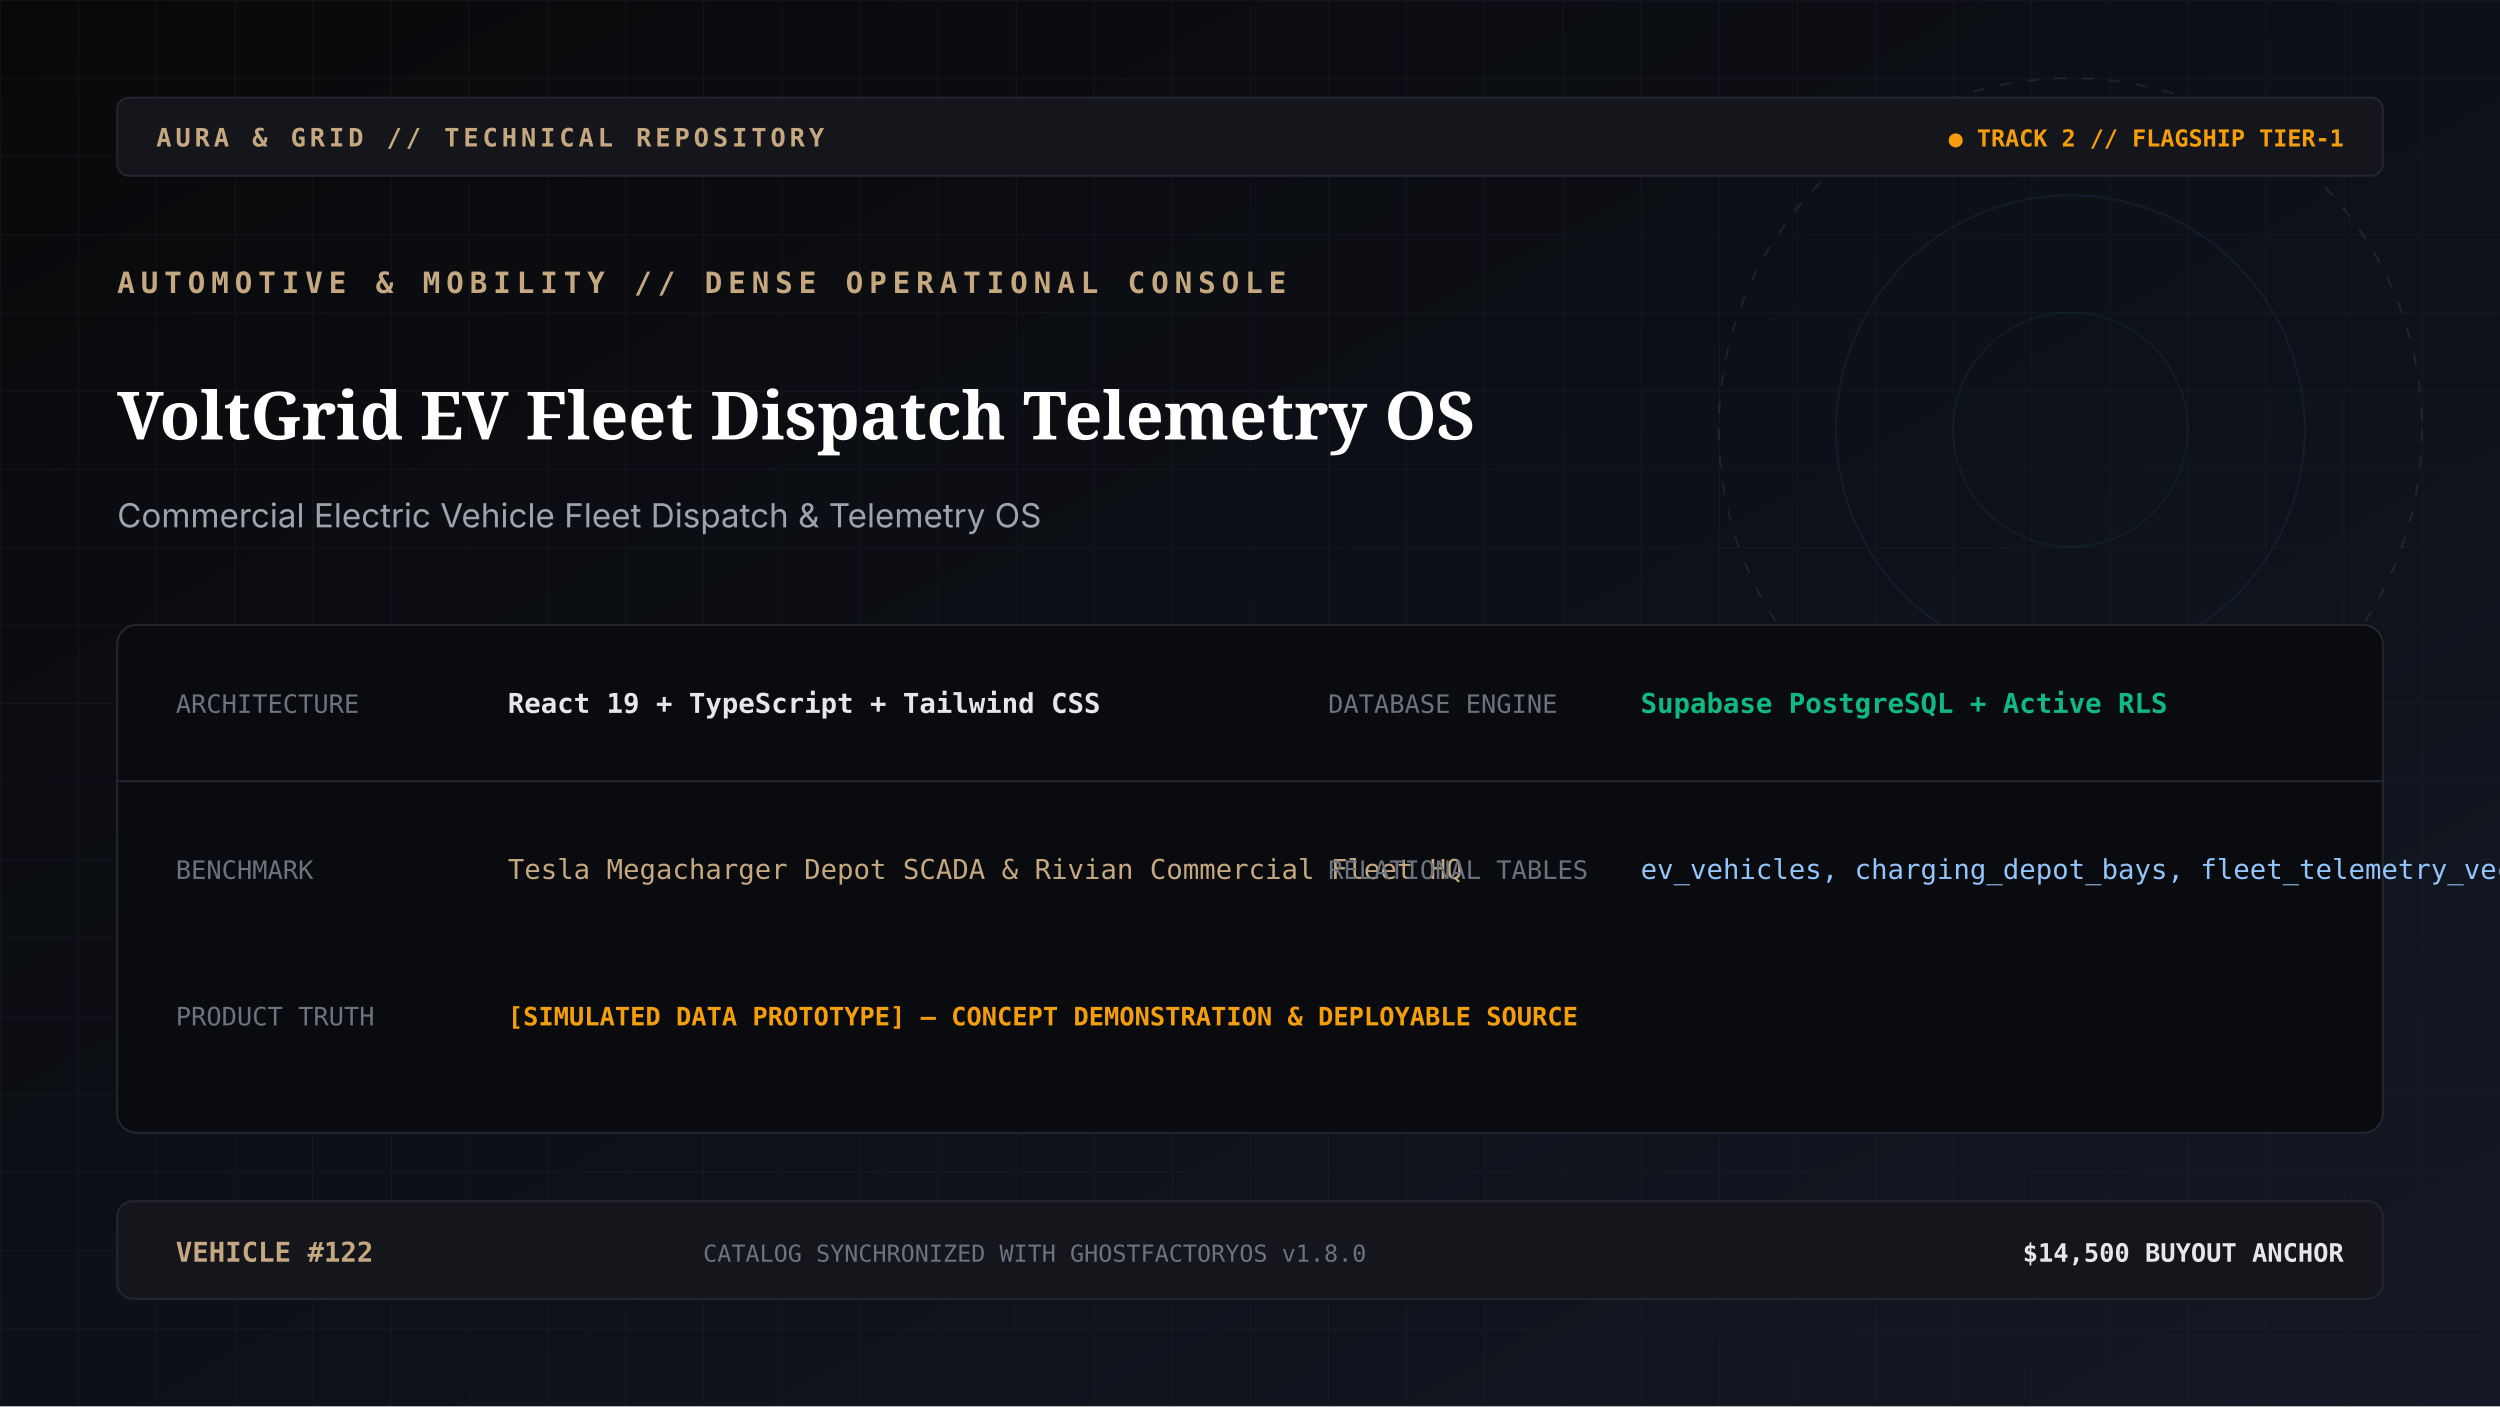
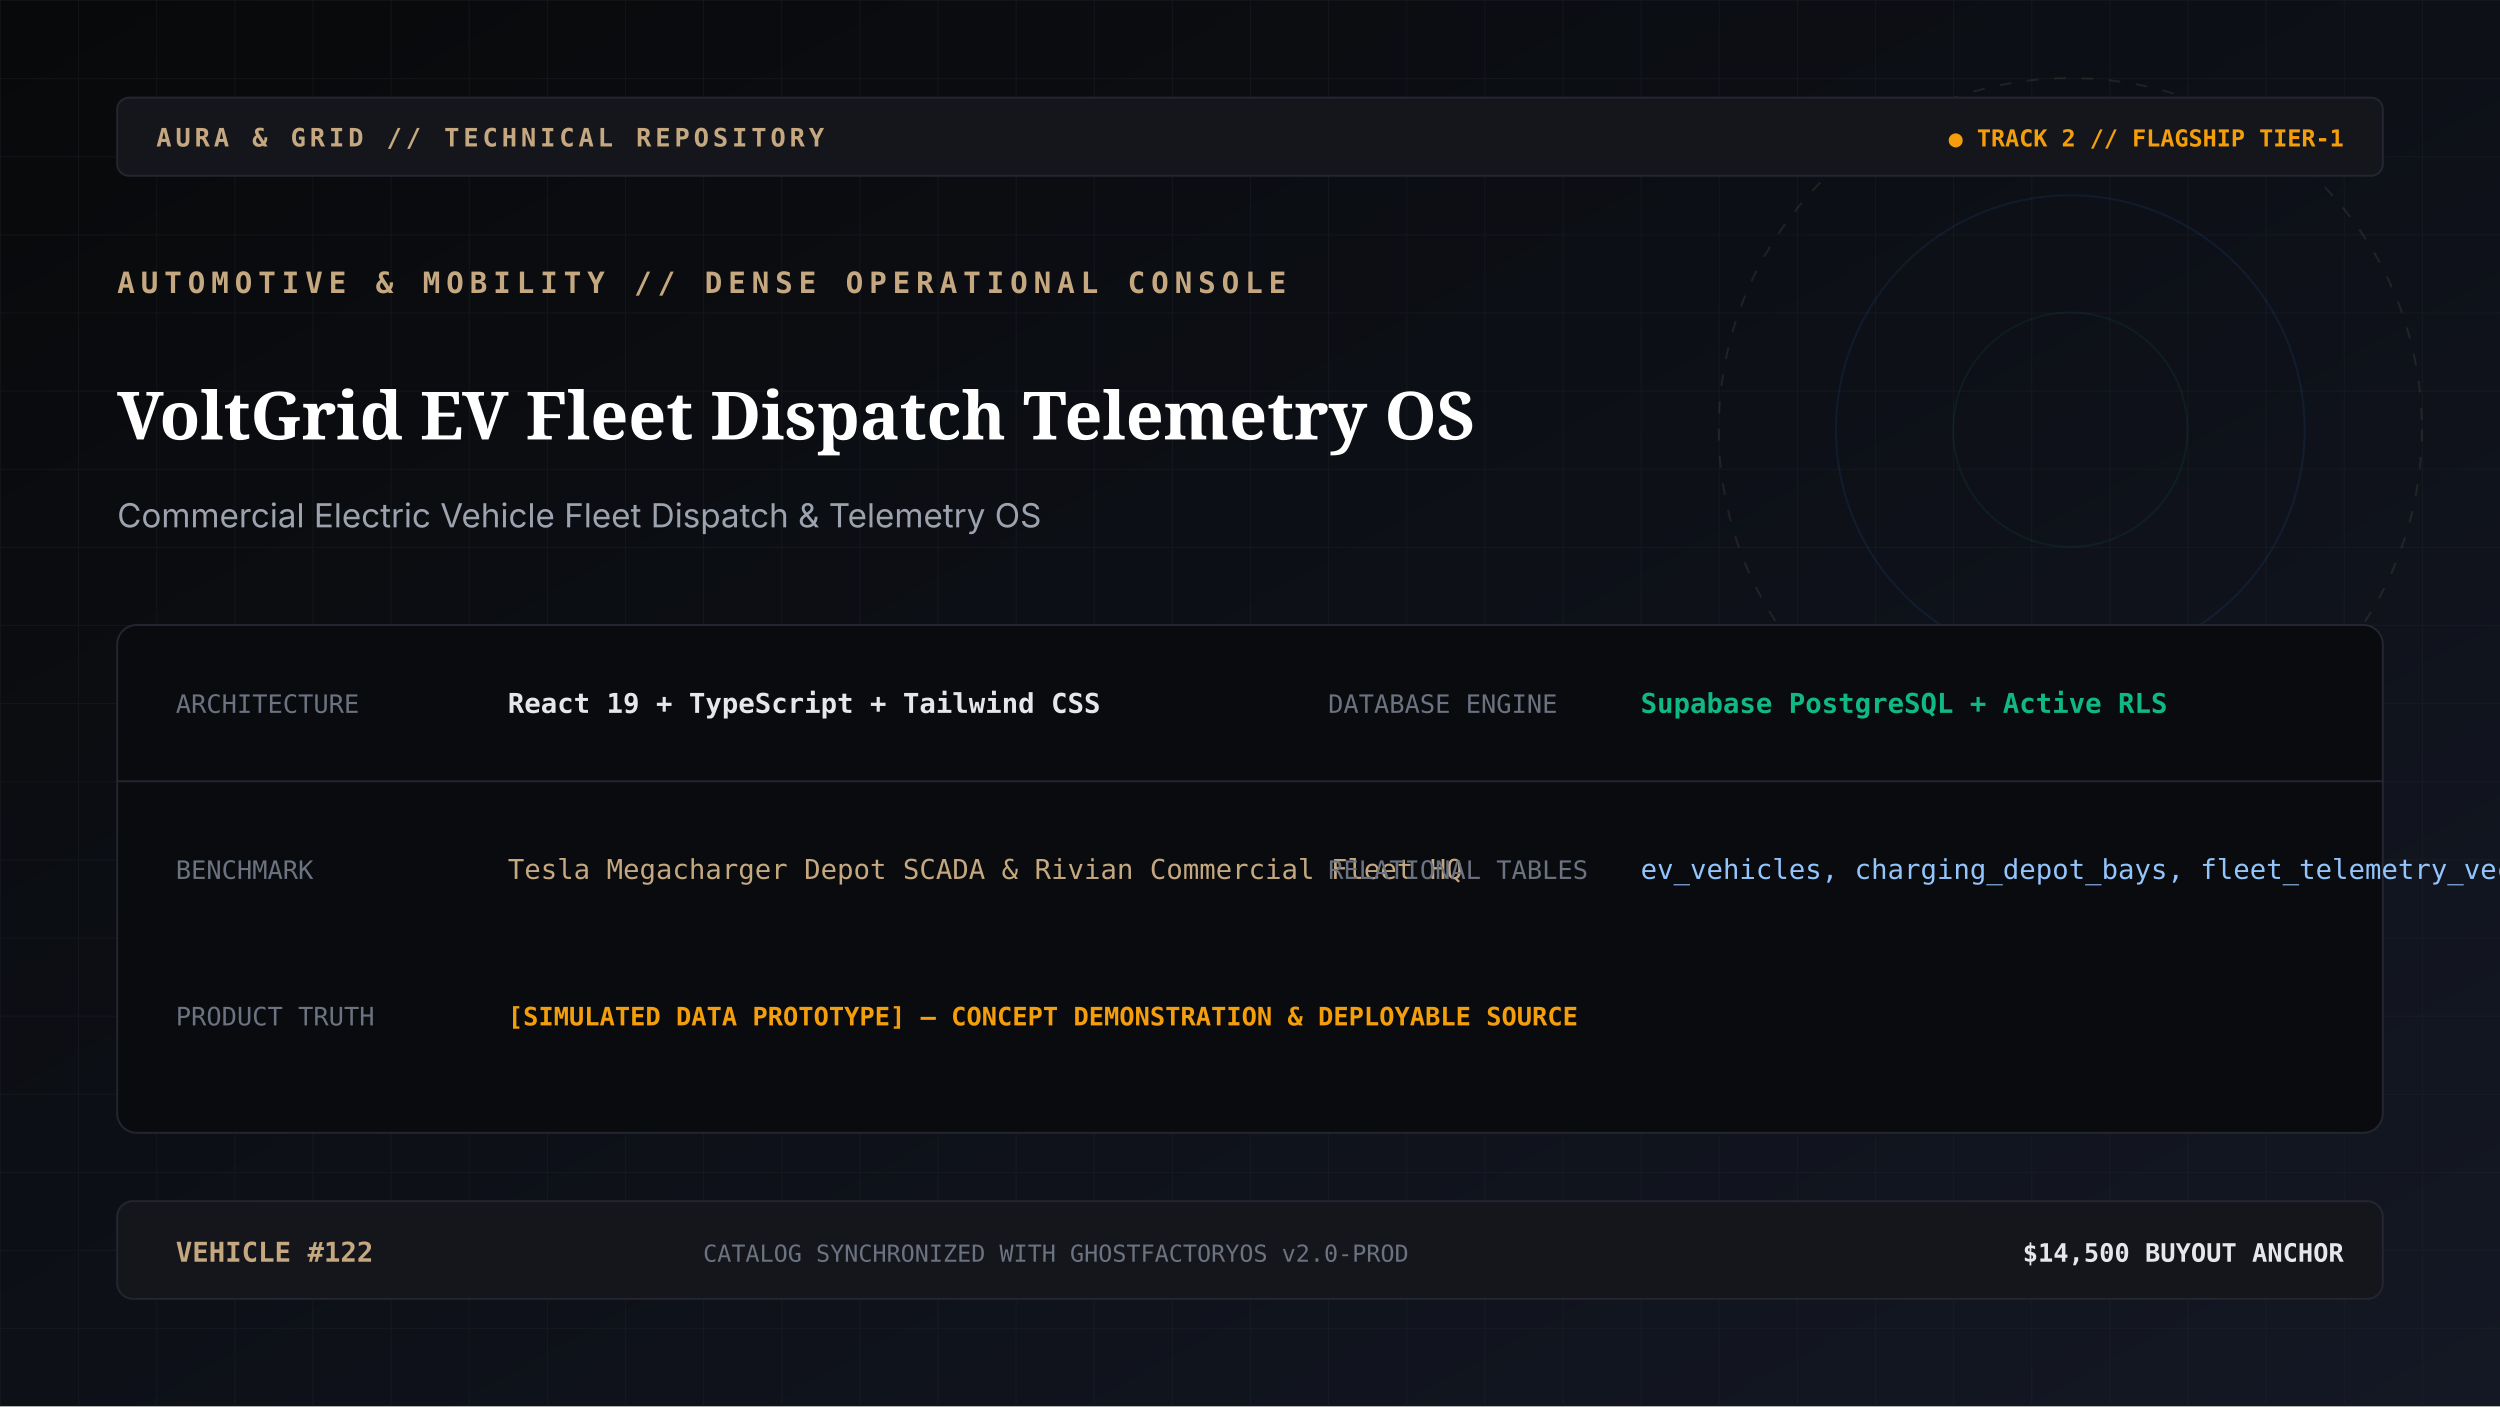
<svg xmlns="http://www.w3.org/2000/svg" width="1280" height="720" viewBox="0 0 1280 720">
  <defs>
    <linearGradient id="bg-122" x1="0%" y1="0%" x2="100%" y2="100%">
      <stop offset="0%" stop-color="#08090A" />
      <stop offset="50%" stop-color="#0D1017" />
      <stop offset="100%" stop-color="#141824" />
    </linearGradient>
    <pattern id="grid-122" width="40" height="40" patternUnits="userSpaceOnUse">
      <path d="M 40 0 L 0 0 0 40" fill="none" stroke="#232630" stroke-width="0.75" stroke-opacity="0.45" />
    </pattern>
  </defs>
  <rect width="1280" height="720" fill="url(#bg-122)" />
  <rect width="1280" height="720" fill="url(#grid-122)" />
  <circle cx="1060" cy="220" r="180" fill="none" stroke="#C5A880" stroke-width="1" stroke-opacity="0.12" stroke-dasharray="6 8" />
  <circle cx="1060" cy="220" r="120" fill="none" stroke="#3B82F6" stroke-width="1" stroke-opacity="0.1" />
  <circle cx="1060" cy="220" r="60" fill="none" stroke="#10B981" stroke-width="1" stroke-opacity="0.08" />
  <rect x="60" y="50" width="1160" height="40" fill="#14161C" rx="6" stroke="#232630" stroke-width="1" />
  <text x="80" y="75" fill="#C5A880" font-family="'JetBrains Mono', monospace" font-size="13" font-weight="600" letter-spacing="2">AURA &amp; GRID // TECHNICAL REPOSITORY</text>
  <text x="1200" y="75" text-anchor="end" fill="#F59E0B" font-family="'JetBrains Mono', monospace" font-size="12" font-weight="bold">● TRACK 2 // FLAGSHIP TIER-1</text>
  <text x="60" y="150" fill="#C5A880" font-family="'JetBrains Mono', monospace" font-size="15" font-weight="bold" letter-spacing="3">AUTOMOTIVE &amp; MOBILITY // DENSE OPERATIONAL CONSOLE</text>
  <text x="60" y="225" fill="#FFFFFF" font-family="'Playfair Display', Georgia, serif" font-size="34" font-weight="bold">VoltGrid EV Fleet Dispatch Telemetry OS</text>
  <text x="60" y="270" fill="#9CA3AF" font-family="'Inter', sans-serif" font-size="17">Commercial Electric Vehicle Fleet Dispatch &amp; Telemetry OS</text>
  <rect x="60" y="320" width="1160" height="260" fill="#090B0E" rx="10" stroke="#232630" stroke-width="1" />
  <line x1="60" y1="400" x2="1220" y2="400" stroke="#232630" stroke-width="1" />
  <text x="90" y="365" fill="#6B7280" font-family="'JetBrains Mono', monospace" font-size="13">ARCHITECTURE</text>
  <text x="260" y="365" fill="#E5E7EB" font-family="'JetBrains Mono', monospace" font-size="14" font-weight="bold">React 19 + TypeScript + Tailwind CSS</text>
  <text x="680" y="365" fill="#6B7280" font-family="'JetBrains Mono', monospace" font-size="13">DATABASE ENGINE</text>
  <text x="840" y="365" fill="#10B981" font-family="'JetBrains Mono', monospace" font-size="14" font-weight="bold">Supabase PostgreSQL + Active RLS</text>
  <text x="90" y="450" fill="#6B7280" font-family="'JetBrains Mono', monospace" font-size="13">BENCHMARK</text>
  <text x="260" y="450" fill="#C5A880" font-family="'JetBrains Mono', monospace" font-size="14">Tesla Megacharger Depot SCADA &amp; Rivian Commercial Fleet HQ</text>
  <text x="680" y="450" fill="#6B7280" font-family="'JetBrains Mono', monospace" font-size="13">RELATIONAL TABLES</text>
  <text x="840" y="450" fill="#93C5FD" font-family="'JetBrains Mono', monospace" font-size="14">ev_vehicles, charging_depot_bays, fleet_telemetry_vectors, corridor_dispatches</text>
  <text x="90" y="525" fill="#6B7280" font-family="'JetBrains Mono', monospace" font-size="13">PRODUCT TRUTH</text>
  <text x="260" y="525" fill="#F59E0B" font-family="'JetBrains Mono', monospace" font-size="13" font-weight="600">[SIMULATED DATA PROTOTYPE] — CONCEPT DEMONSTRATION &amp; DEPLOYABLE SOURCE</text>
  <rect x="60" y="615" width="1160" height="50" fill="#14161C" rx="8" stroke="#232630" stroke-width="1" />
  <text x="90" y="646" fill="#C5A880" font-family="'JetBrains Mono', monospace" font-size="14" font-weight="bold">VEHICLE #122</text>
-   <text x="360" y="646" fill="#6B7280" font-family="'JetBrains Mono', monospace" font-size="12">CATALOG SYNCHRONIZED WITH GHOSTFACTORYOS v1.8.0</text>
+   <text x="360" y="646" fill="#6B7280" font-family="'JetBrains Mono', monospace" font-size="12">CATALOG SYNCHRONIZED WITH GHOSTFACTORYOS v2.0-PROD</text>
  <text x="1200" y="646" text-anchor="end" fill="#E5E7EB" font-family="'JetBrains Mono', monospace" font-size="13" font-weight="bold">$14,500 BUYOUT ANCHOR</text>
</svg>
